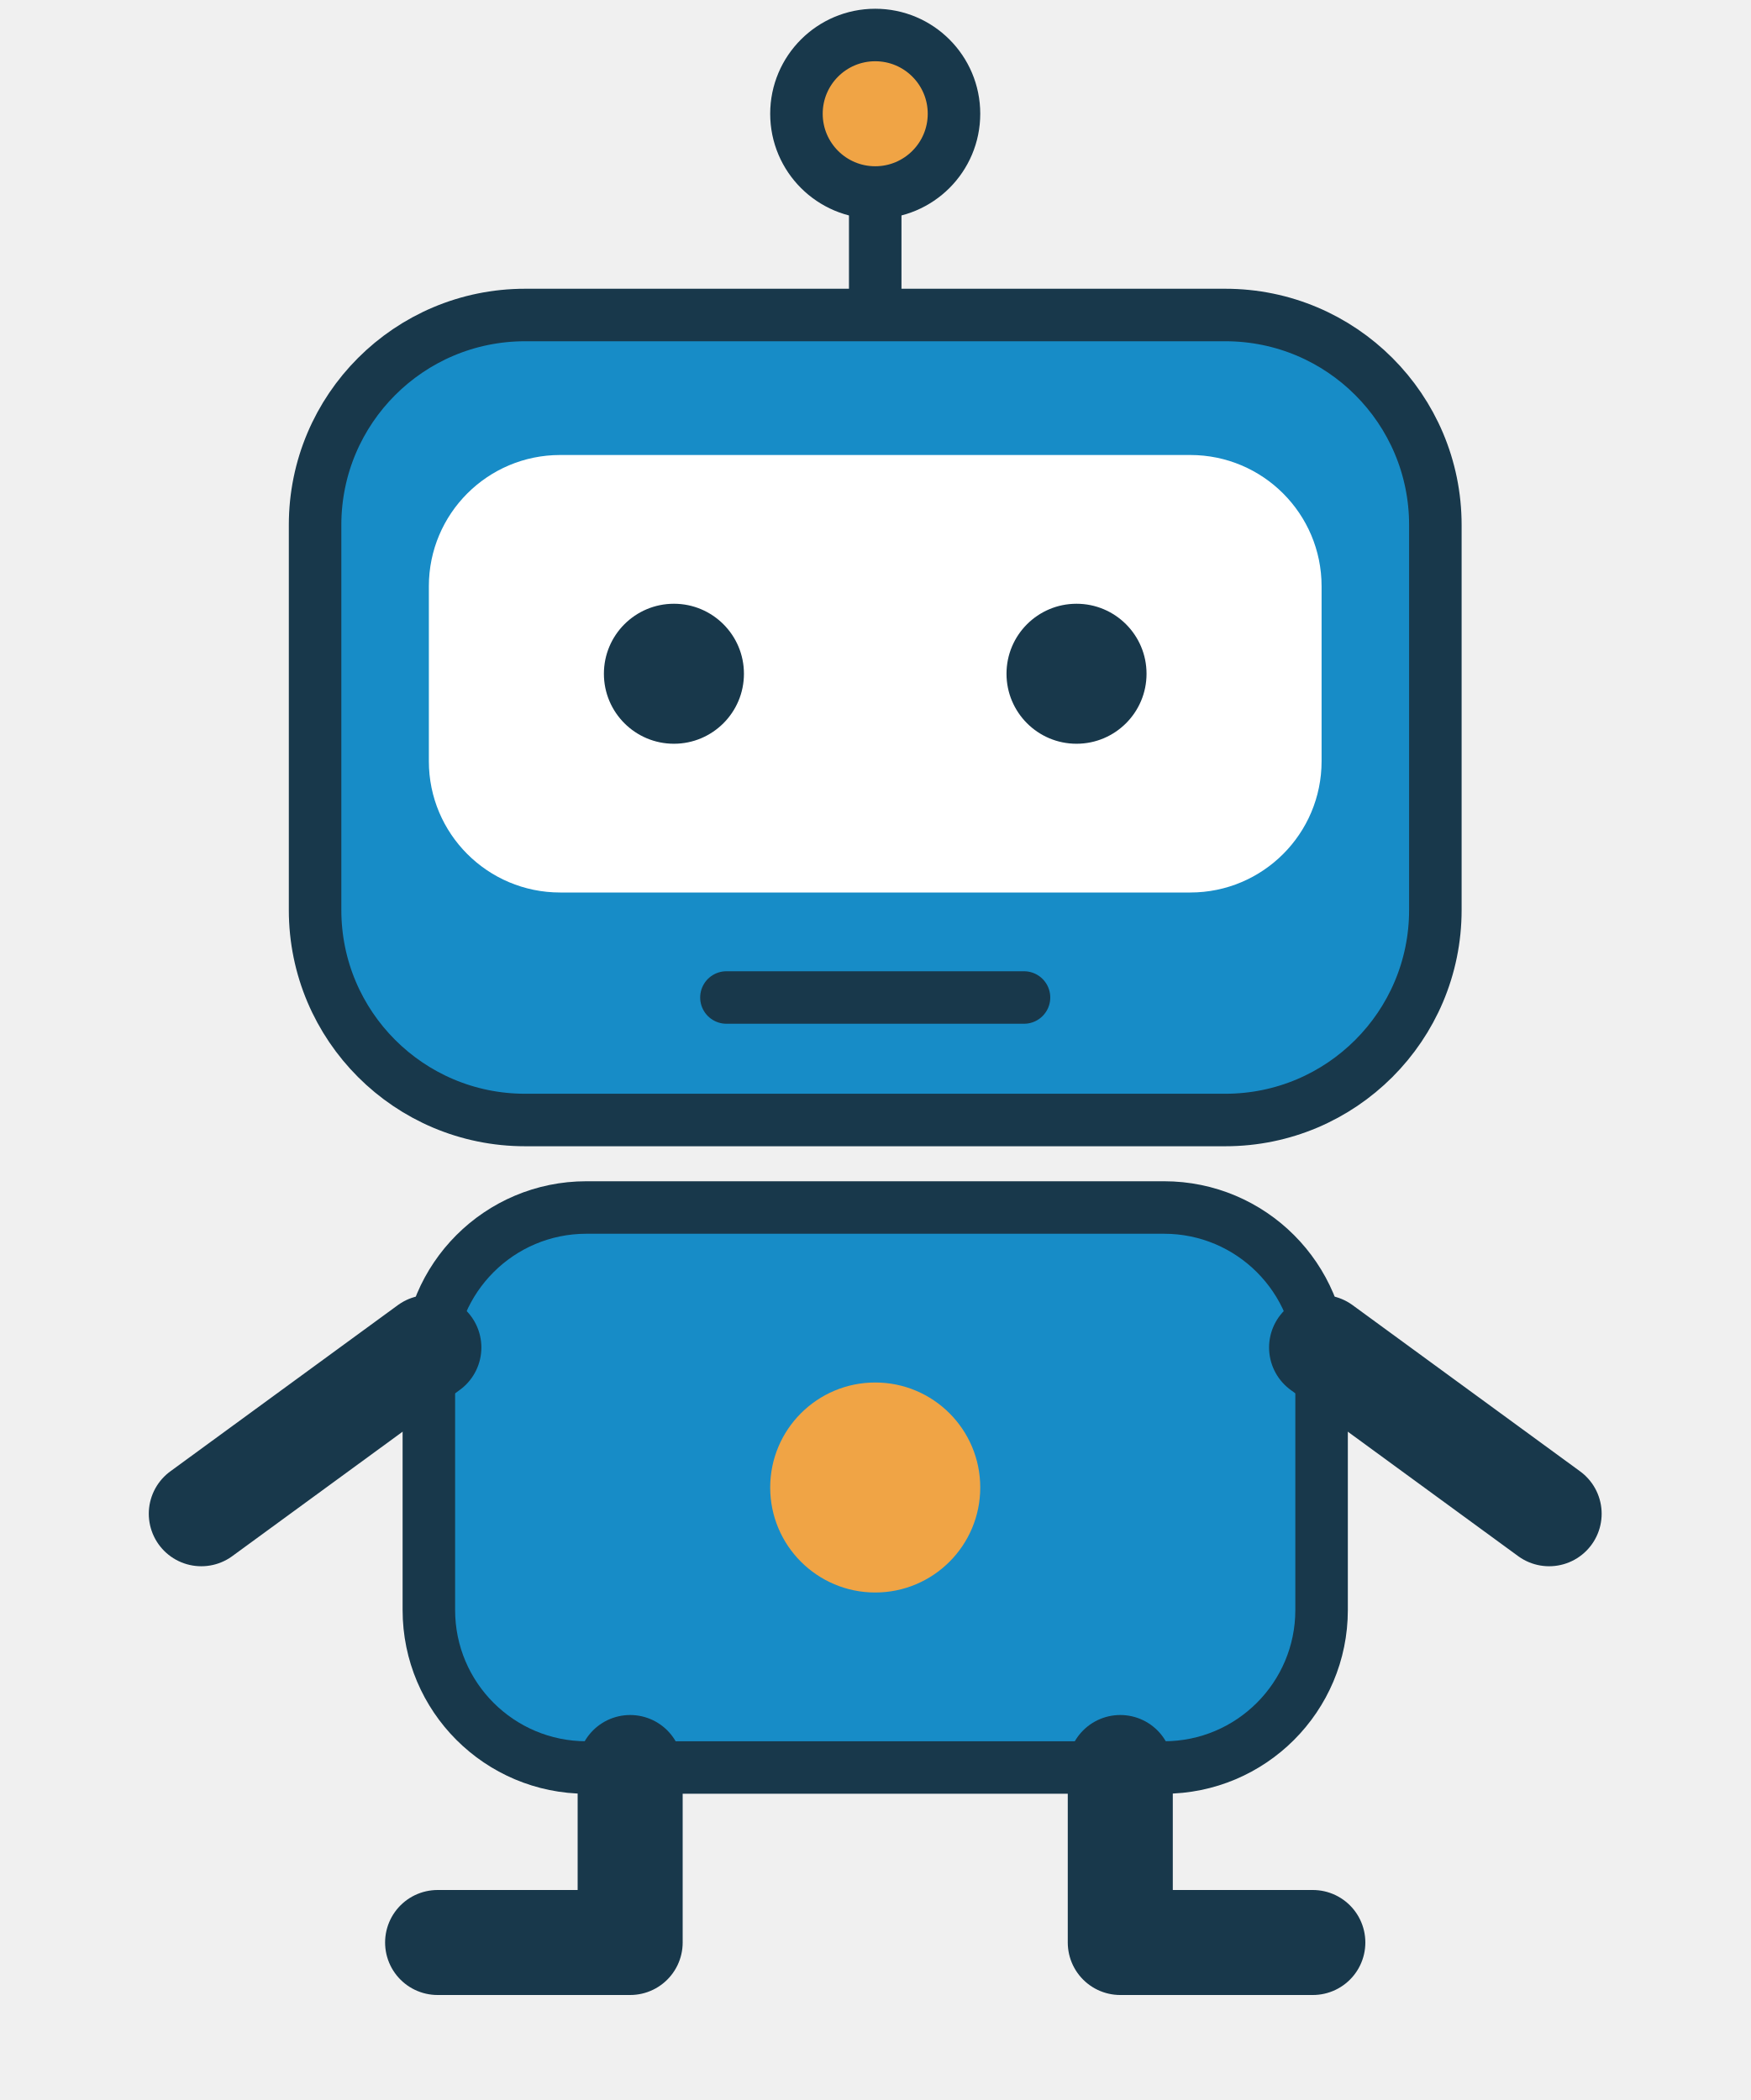
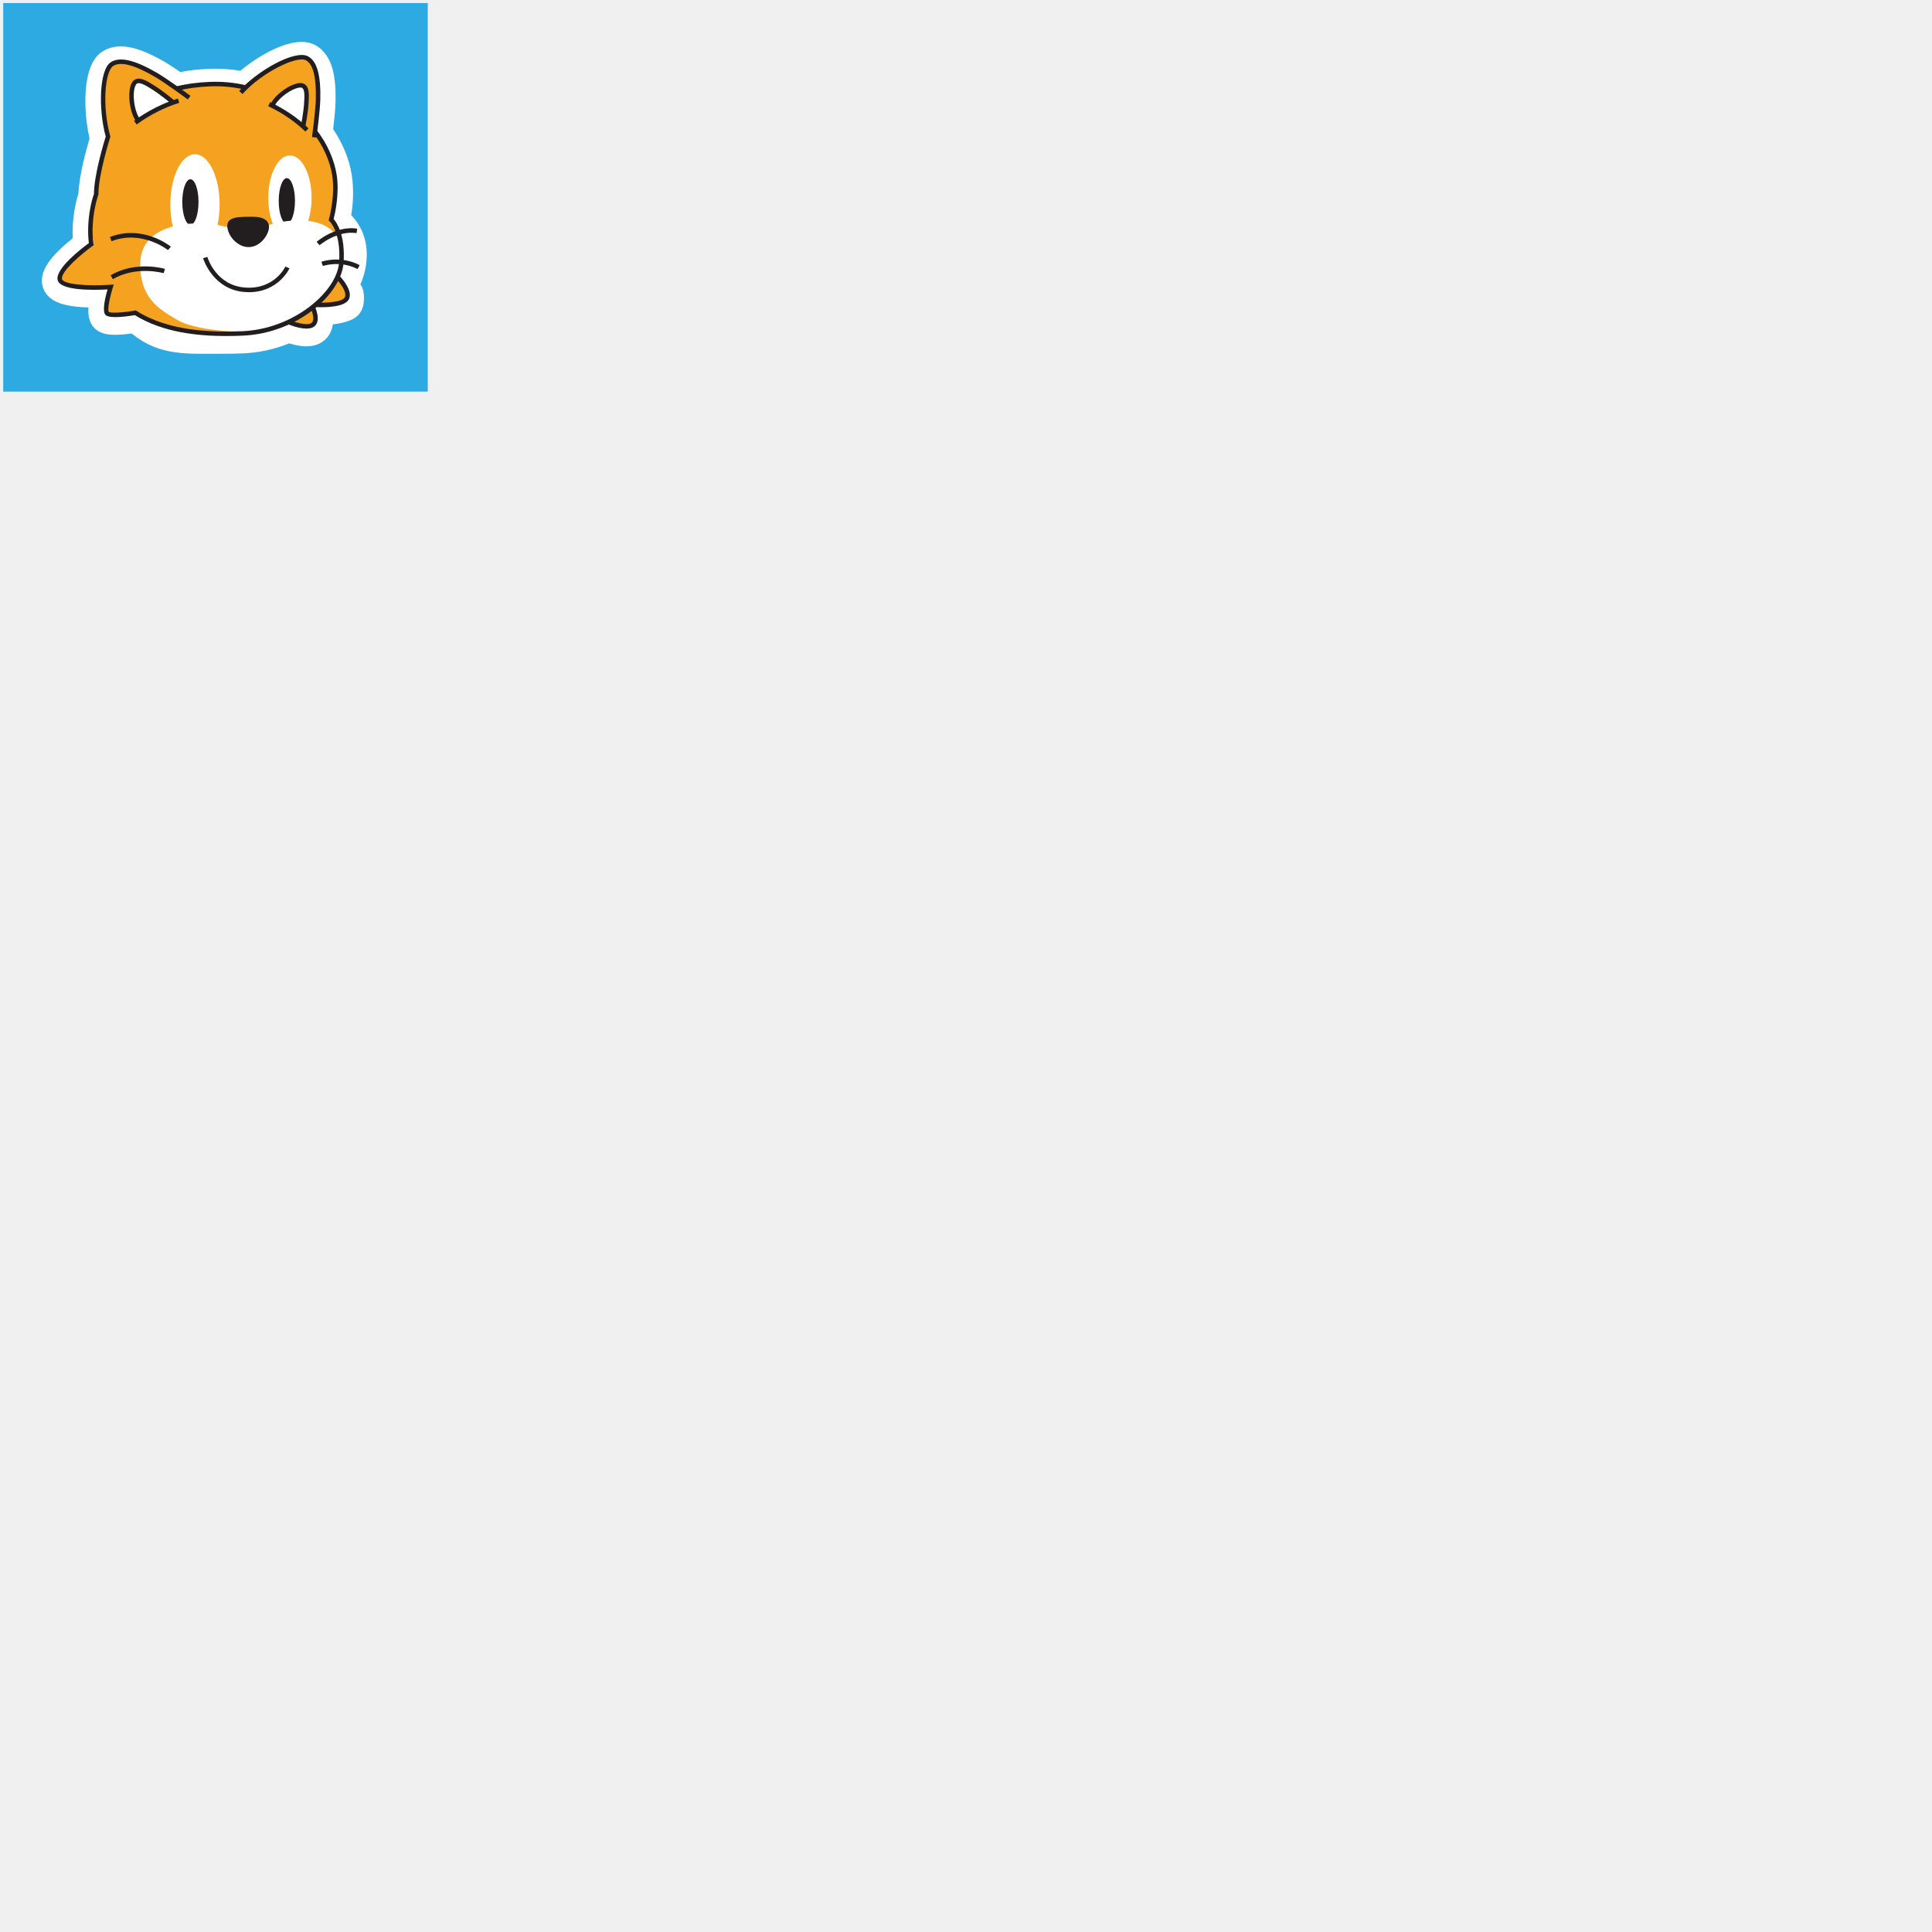
- <svg xmlns="http://www.w3.org/2000/svg" width="200" height="240" viewBox="0 0 200 240">
-   <g transform="scale(1.0 1.0)" stroke="#18384B" stroke-width="6" stroke-linejoin="round">
-     <path d="M100 35V17" fill="none" />
-     <circle cx="100" cy="13" r="9" fill="#F0A445" />
-     <rect x="36" y="36" width="128" height="92" rx="24" fill="#178CC7" />
-     <rect x="49" y="52" width="102" height="50" rx="15" fill="white" stroke="none" />
-     <circle cx="77" cy="77" r="8" fill="#18384B" stroke="none" />
-     <circle cx="123" cy="77" r="8" fill="#18384B" stroke="none" />
-     <path d="M83 114H117" fill="none" stroke-linecap="round" />
-     <rect x="49" y="138" width="102" height="64" rx="18" fill="#178CC7" />
-     <path d="M49 154L23 173M151 154L177 173M72 202V222H50M128 202V222H150" fill="none" stroke-width="12" stroke-linecap="round" />
-     <circle cx="100" cy="170" r="12" fill="#F0A445" stroke="none" />
+ <svg xmlns="http://www.w3.org/2000/svg" version="1.1" width="1024" height="1024" viewBox="-1 -1 1024 1024">
+   <path id="ID0.3673917446285486" fill="#2DAAE1" stroke="#2DAAE1" d="M 86 66 L 408 66 L 408 341 L 86 341 L 86 66 Z " transform="matrix(0.696607, 0, 0, 0.7461435, -58.85, -48.25)" />
+   <g id="ID0.9443638608790934" transform="matrix(1, 0, 0, 1, -130, -73)">
+     <path id="ID0.22174469847232103" fill="#FFFFFF" d="M 97.766 165.484 C 77.061 165.484 62.818 166.976 47.762 154.755 C 45.202 155.110 41.990 155.456 39.098 155.456 C 35.790 155.456 31.598 155.099 28.494 152.308 C 24.715 148.907 24.666 143.777 24.904 140.947 C 20.431 140.831 16.611 140.435 13.515 139.773 C 10.603 139.150 8.250 138.281 6.324 137.118 C 2.978 135.097 0.849 132.058 0.332 128.566 C -0.725 121.454 4.853 115.004 9.144 110.773 C 11.613 108.337 14.277 106.081 16.521 104.292 C 16.083 93.921 18.184 84.863 19.578 80.589 C 19.943 71.027 23.586 57.727 25.474 51.401 C 23.740 43.964 22.953 35.226 23.355 27.531 C 23.951 16.196 26.939 8.723 32.238 5.321 C 35.062 3.507 38.361 2.586 42.043 2.586 C 48.221 2.586 55.584 5.185 65.223 10.765 C 67.215 11.919 70 13.734 73.532 16.173 C 78.415 15.249 83.509 14.678 88.723 14.472 C 89.821 14.428 90.934 14.406 92.030 14.406 C 96.548 14.406 101.028 14.779 105.397 15.515 C 114.960 7.512 128.236 0.200 137.812 0.200 C 140.550 0.200 143.001 0.778 145.101 1.918 C 155.116 7.364 156.103 20.933 155.843 32.144 C 155.761 35.753 155.179 41.458 154.591 46.455 C 159.620 53.849 163.153 62.488 164.423 70.621 C 165.652 78.492 165.111 86.630 164.152 92.021 C 164.271 92.019 164.070 91.935 164.152 92.021 C 179.267 107.974 168.986 128.791 168.986 128.791 C 171.511 131.437 171.331 138.828 169.853 142.014 C 167.920 146.180 164.715 147.862 158.756 149.211 C 157.420 149.512 155.959 149.748 154.383 149.914 C 153.898 153.861 151.943 157.121 148.736 159.250 C 146.435 160.777 143.617 161.555 140.357 161.555 C 137.267 161.555 134.027 160.842 131.269 159.994 C 123.363 163.183 115.113 164.967 106.695 165.301 C 103.499 165.421 100.579 165.484 97.766 165.484 Z " transform="matrix(1, 0, 0, 1, 151, 94)" />
+     <path id="ID0.5965608642436564" fill="#F5A220" d="M 151.547 120.464 L 149.744 128.026 L 147.320 133.680 L 143.043 140.384 L 149.074 139.475 L 158.070 139.048 C 158.070 139.048 161.424 137.716 162.191 134.486 C 162.961 131.262 151.547 120.464 151.547 120.464 " transform="matrix(1, 0, 0, 1, 151, 94)" />
+     <path id="ID0.99999093497172" fill="#F5A220" d="M 143.671 140.663 C 143.671 140.663 147.775 148.601 144.029 151.087 C 140.292 153.570 130.251 149.113 130.251 149.113 " transform="matrix(1, 0, 0, 1, 151, 94)" />
+     <path id="ID0.08588646585121751" fill="#221E20" d="M 148.081 140.841 C 145.657 140.841 143.648 140.706 142.745 140.639 L 142.933 138.270 C 149.646 138.792 159.636 138.276 160.827 135.477 C 162.415 131.725 155.105 124.018 150.121 120.039 L 151.603 118.185 C 153.068 119.353 165.816 129.787 163.013 136.406 C 161.422 140.143 153.654 140.841 148.081 140.841 Z " transform="matrix(1, 0, 0, 1, 151, 94)" />
+     <path id="ID0.31772797694429755" fill="#221E20" d="M 140.443 152.163 C 135.906 152.163 130.209 149.716 129.386 149.351 L 130.349 147.181 C 134 148.797 140.666 150.785 142.992 149.243 C 145.322 147.695 143.172 142.171 142.234 140.355 L 144.345 139.263 C 144.814 140.173 148.802 148.236 144.304 151.220 C 143.283 151.904 141.922 152.163 140.443 152.163 Z " transform="matrix(1, 0, 0, 1, 151, 94)" />
+     <path id="ID0.17783544678241014" fill="#F5A220" d="M 145.096 46.770 C 145.658 42.281 146.614 34.129 146.709 29.848 C 146.963 18.849 145.596 10.634 140.850 8.053 C 135.653 5.227 118.955 13.303 108.354 23.508 L 108.149 23.473 C 102.315 22.115 96.020 21.470 89.302 21.734 C 82.431 22.005 76.573 22.935 71.812 24.057 L 71.702 24.078 C 67.987 21.449 63.560 18.405 60.751 16.777 C 50.659 10.935 42.323 8.017 37.505 11.110 C 32.206 14.513 31.210 34.300 35.352 49.381 L 35.397 49.560 C 35.397 49.560 29.117 69.337 29.117 80.007 C 29.117 80.007 20.654 107.459 36.779 129.250 C 54.580 153.312 79.197 156.162 106.830 155.070 C 134.461 153.974 157.976 132.806 159.070 116.119 C 160.163 99.431 153.658 93.566 153.658 93.566 C 153.658 93.566 157.138 81.114 155.404 69.980 C 154.287 62.808 150.800 54.185 145.039 46.837 L 145.096 46.770 Z " transform="matrix(1, 0, 0, 1, 151, 94)" />
+     <path id="ID0.09408470336347818" fill="#FFFFFF" d="M 143.154 82.869 C 143.154 95.298 138.011 105.372 131.672 105.372 C 125.333 105.372 120.193 95.298 120.193 82.869 C 120.193 70.441 125.334 60.365 131.672 60.365 C 138.014 60.365 143.154 70.441 143.154 82.869 " transform="matrix(1, 0, 0, 1, 151, 94)" />
+     <path id="ID0.4876892319880426" fill="#FFFFFF" d="M 94.408 86.419 C 94.408 101.143 88.557 113.079 81.340 113.079 C 74.123 113.079 68.272 101.141 68.272 86.419 C 68.272 71.692 74.125 59.757 81.340 59.757 C 88.557 59.757 94.408 71.695 94.408 86.419 " transform="matrix(1, 0, 0, 1, 151, 94)" />
+     <path id="ID0.47151377191767097" fill="#FFFFFF" d="M 51.445 41.019 C 57.094 37.124 63.272 33.853 69.781 31.511 L 69.990 31.428 C 69.990 31.428 63.854 26.356 59.781 23.790 C 56.270 21.583 52.475 19.030 50.143 20.405 C 46.553 22.526 47.305 35.550 51.292 40.814 L 51.445 41.019 Z " transform="matrix(1, 0, 0, 1, 151, 94)" />
+     <path id="ID0.8538821758702397" fill="#FFFFFF" d="M 138.718 44.083 C 133.813 39.732 128.276 36.085 122.461 33.163 L 122.527 32.968 C 125.048 27.274 135.506 20.714 138.894 22.724 C 141.091 24.027 140.705 28.326 140.466 32.228 C 140.226 36.271 139.076 42.574 138.830 43.891 L 138.718 44.083 Z " transform="matrix(1, 0, 0, 1, 151, 94)" />
+     <path id="ID0.27465314231812954" fill="#221E20" d="M 125.730 84.484 C 125.730 91.151 127.658 96.557 130.035 96.557 C 132.408 96.557 134.334 91.151 134.334 84.484 C 134.334 77.820 132.408 72.416 130.035 72.416 C 127.658 72.416 125.730 77.820 125.730 84.484 " transform="matrix(1, 0, 0, 1, 151, 94)" />
+     <path id="ID0.7428513146005571" fill="#221E20" d="M 74.611 85.064 C 74.611 91.731 76.537 97.137 78.912 97.137 C 81.287 97.137 83.213 91.733 83.213 85.064 C 83.213 78.400 81.287 72.998 78.912 72.998 C 76.537 72.998 74.611 78.400 74.611 85.064 " transform="matrix(1, 0, 0, 1, 151, 94)" />
+     <path id="ID0.015474120154976845" fill="#FFFFFF" d="M 104.979 153.855 C 104.979 153.855 82.013 153.437 71.989 147.591 C 61.968 141.743 51.946 135.689 52.364 117.316 C 52.782 98.945 73.228 95.870 86.605 96.437 C 96.418 96.853 108.109 101.452 108.109 101.452 C 108.109 101.452 123.560 94.558 136.922 94.767 C 150.282 94.974 159.679 100.825 159.470 115.019 C 159.261 129.218 142.769 141.540 135.460 145.503 C 128.154 149.473 121.057 153.229 104.979 153.855 " transform="matrix(1, 0, 0, 1, 151, 94)" />
+     <path id="ID0.400238336995244" fill="#F5A220" d="M 28.399 106.432 L 21.621 111.762 C 21.621 111.762 8.500 121.288 10.084 126.315 C 11.672 131.341 21.647 130.464 21.647 130.464 L 35.751 130.524 L 37.063 130.452 C 37.063 130.452 32.993 142.507 35.251 144.475 C 37.515 146.450 46.999 144.475 46.999 144.475 L 53.241 143.579 L 47.999 130.700 L 28.399 106.432 Z " transform="matrix(1, 0, 0, 1, 151, 94)" />
+     <path id="ID0.9431336130946875" fill="#221E20" d="M 112.020 92.893 C 105.125 92.893 98.473 92.663 98.473 97.716 C 98.473 102.768 103.752 108.971 109.727 108.971 C 116.619 108.971 121.207 101.159 120.520 97.489 C 119.829 93.811 115.925 92.893 112.020 92.893 " transform="matrix(1, 0, 0, 1, 151, 94)" />
+     <path id="ID0.027377928607165813" fill="#221E20" d="M 71.954 26.072 L 71.409 23.760 C 76.993 22.442 82.954 21.651 89.126 21.406 C 95.691 21.144 102.137 21.742 108.287 23.174 L 107.748 25.488 C 101.805 24.103 95.572 23.531 89.222 23.779 C 83.201 24.017 77.391 24.789 71.954 26.072 Z " transform="matrix(1, 0, 0, 1, 151, 94)" />
+     <path id="ID0.0022553838789463043" fill="#221E20" d="M 50.676 42.953 C 47.280 39.123 45.907 30.781 46.756 25.392 C 47.169 22.769 48.063 21.037 49.407 20.242 C 52.245 18.564 56.054 20.973 59.739 23.303 L 60.280 23.645 C 64.374 26.219 70.362 31.163 70.614 31.372 L 69.100 33.203 C 69.038 33.152 62.977 28.148 59.014 25.654 L 58.469 25.311 C 55.676 23.546 52.200 21.351 50.615 22.289 C 49.949 22.683 49.386 23.980 49.102 25.765 C 48.356 30.508 49.628 38.194 52.453 41.380 L 50.676 42.953 Z " transform="matrix(1, 0, 0, 1, 151, 94)" />
+     <path id="ID0.9127900754101574" fill="#221E20" d="M 50.422 43.961 L 49.030 42.034 C 56.405 36.704 64.232 32.730 72.299 30.227 L 73.001 32.497 C 65.186 34.925 57.588 38.783 50.422 43.961 Z " transform="matrix(1, 0, 0, 1, 151, 94)" />
+     <path id="ID0.8717102156952024" fill="#221E20" d="M 145.732 50.945 L 143.378 50.630 C 143.399 50.490 145.251 36.651 145.394 30.681 C 145.665 18.802 143.954 12.024 140.152 9.956 C 135.378 7.364 116.851 16.325 106.536 27.819 L 104.767 26.232 C 114.620 15.254 134.478 4.169 141.288 7.869 C 146.012 10.437 148.068 17.703 147.769 30.735 C 147.626 36.835 145.812 50.373 145.732 50.945 Z " transform="matrix(1, 0, 0, 1, 151, 94)" />
+     <path id="ID0.12931570503860712" fill="#221E20" d="M 139.826 45.218 L 137.492 44.773 C 137.506 44.699 138.888 37.419 139.156 33.015 L 139.189 32.424 C 139.382 29.325 139.625 25.472 138.162 24.605 C 137.553 24.244 136.240 24.367 134.654 24.937 C 130.408 26.467 124.652 30.990 123.304 34.751 L 121.070 33.950 C 122.701 29.387 128.996 24.450 133.847 22.700 C 136.226 21.844 138.084 21.796 139.371 22.559 C 142.082 24.166 141.815 28.439 141.559 32.571 L 141.522 33.157 C 141.253 37.714 139.884 44.914 139.826 45.218 Z " transform="matrix(1, 0, 0, 1, 151, 94)" />
+     <path id="ID0.4400690821930766" fill="#221E20" d="M 139.865 47.740 C 134.310 42.382 127.679 37.852 120.154 34.281 L 121.175 32.135 C 128.936 35.817 135.779 40.492 141.516 46.030 L 139.865 47.740 Z " transform="matrix(1, 0, 0, 1, 151, 94)" />
+     <path id="ID0.5797823136672378" fill="#221E20" d="M 109.958 132.859 C 109.298 132.859 108.620 132.838 107.928 132.790 C 90.749 131.644 85.678 115.014 85.626 114.846 L 87.907 114.175 C 88.089 114.794 92.585 129.391 108.081 130.423 C 123.616 131.460 129.200 119.389 129.255 119.266 L 131.427 120.235 C 131.367 120.363 125.598 132.859 109.958 132.859 Z " transform="matrix(1, 0, 0, 1, 151, 94)" />
+     <path id="ID0.23746799118816853" fill="#221E20" d="M 97.852 156.102 C 82.831 156.102 64.264 154.243 49.479 145.024 C 45.904 145.637 36.294 147.053 34.039 145.022 C 32.033 143.216 33.582 136.303 35.015 131.405 C 27.252 131.829 9.379 132.139 8.494 126.155 C 7.607 120.184 21.097 109.790 25.093 106.856 C 23.705 95.204 26.490 84.126 27.797 80.851 C 27.804 70.751 33.179 53.121 34.029 50.393 C 30.096 35.915 30.559 14.933 36.731 10.970 C 41.502 7.907 49.283 9.699 61.215 16.609 C 66.811 19.850 78.460 28.440 78.954 28.804 L 77.542 30.716 C 77.424 30.627 65.506 21.839 60.021 18.663 C 49.095 12.340 41.896 10.475 38.011 12.969 C 33.632 15.780 32.046 34.207 36.362 49.927 L 36.499 50.451 L 36.395 50.779 C 36.333 50.973 30.167 70.504 30.167 80.865 L 30.167 81.076 L 30.096 81.274 C 30.051 81.395 25.704 93.540 27.533 107.245 L 27.627 107.950 L 27.052 108.366 C 20.489 113.099 10.281 122.023 10.844 125.804 C 11.284 128.779 24.538 129.742 36.566 128.927 L 38.298 128.810 L 37.777 130.468 C 35.932 136.361 34.936 142.345 35.643 143.275 C 36.524 144.062 43.014 143.756 49.516 142.605 L 49.969 142.525 L 50.361 142.771 C 67.615 153.736 90.584 154.172 106.361 153.545 C 133.564 152.468 156.716 132.615 157.750 116.899 C 158.783 101.104 152.781 95.356 152.723 95.299 L 152.190 94.807 L 152.378 94.102 C 152.413 93.979 155.773 81.762 154.099 71.019 C 152.900 63.337 149.208 55.103 143.972 48.427 L 145.839 46.960 C 151.319 53.945 155.187 62.580 156.444 70.652 C 157.991 80.585 155.540 91.329 154.840 94.085 C 156.444 95.934 161.069 102.583 160.120 117.053 C 159.004 134.083 135.315 154.774 106.455 155.913 C 103.771 156.027 100.884 156.102 97.852 156.102 Z " transform="matrix(1, 0, 0, 1, 151, 94)" />
+     <path id="ID0.04116018954664469" fill="#221E20" d="M 147.372 107.971 L 145.816 106.171 C 146.226 105.817 156.003 97.483 167.336 99.190 L 166.982 101.542 C 156.753 100.003 147.464 107.891 147.372 107.971 Z " transform="matrix(1, 0, 0, 1, 151, 94)" />
+     <path id="ID0.42834815103560686" fill="#221E20" d="M 167.520 120.630 C 158.291 115.818 149.233 118.954 149.143 118.986 L 148.338 116.753 C 148.744 116.607 158.438 113.221 168.613 118.524 L 167.520 120.630 Z " transform="matrix(1, 0, 0, 1, 151, 94)" />
+     <path id="ID0.0920197437517345" fill="#221E20" d="M 67.057 110.570 C 66.919 110.462 53.174 99.624 37.117 105.841 L 36.261 103.624 C 53.621 96.901 67.949 108.235 68.552 108.722 L 67.057 110.570 Z " transform="matrix(1, 0, 0, 1, 151, 94)" />
+     <path id="ID0.8365822797641158" fill="#221E20" d="M 37.833 125.954 L 36.638 123.900 C 50.027 116.089 64.790 120.327 65.411 120.511 L 64.737 122.790 C 64.592 122.751 50.315 118.673 37.833 125.954 Z " transform="matrix(1, 0, 0, 1, 151, 94)" />
  </g>
</svg>
